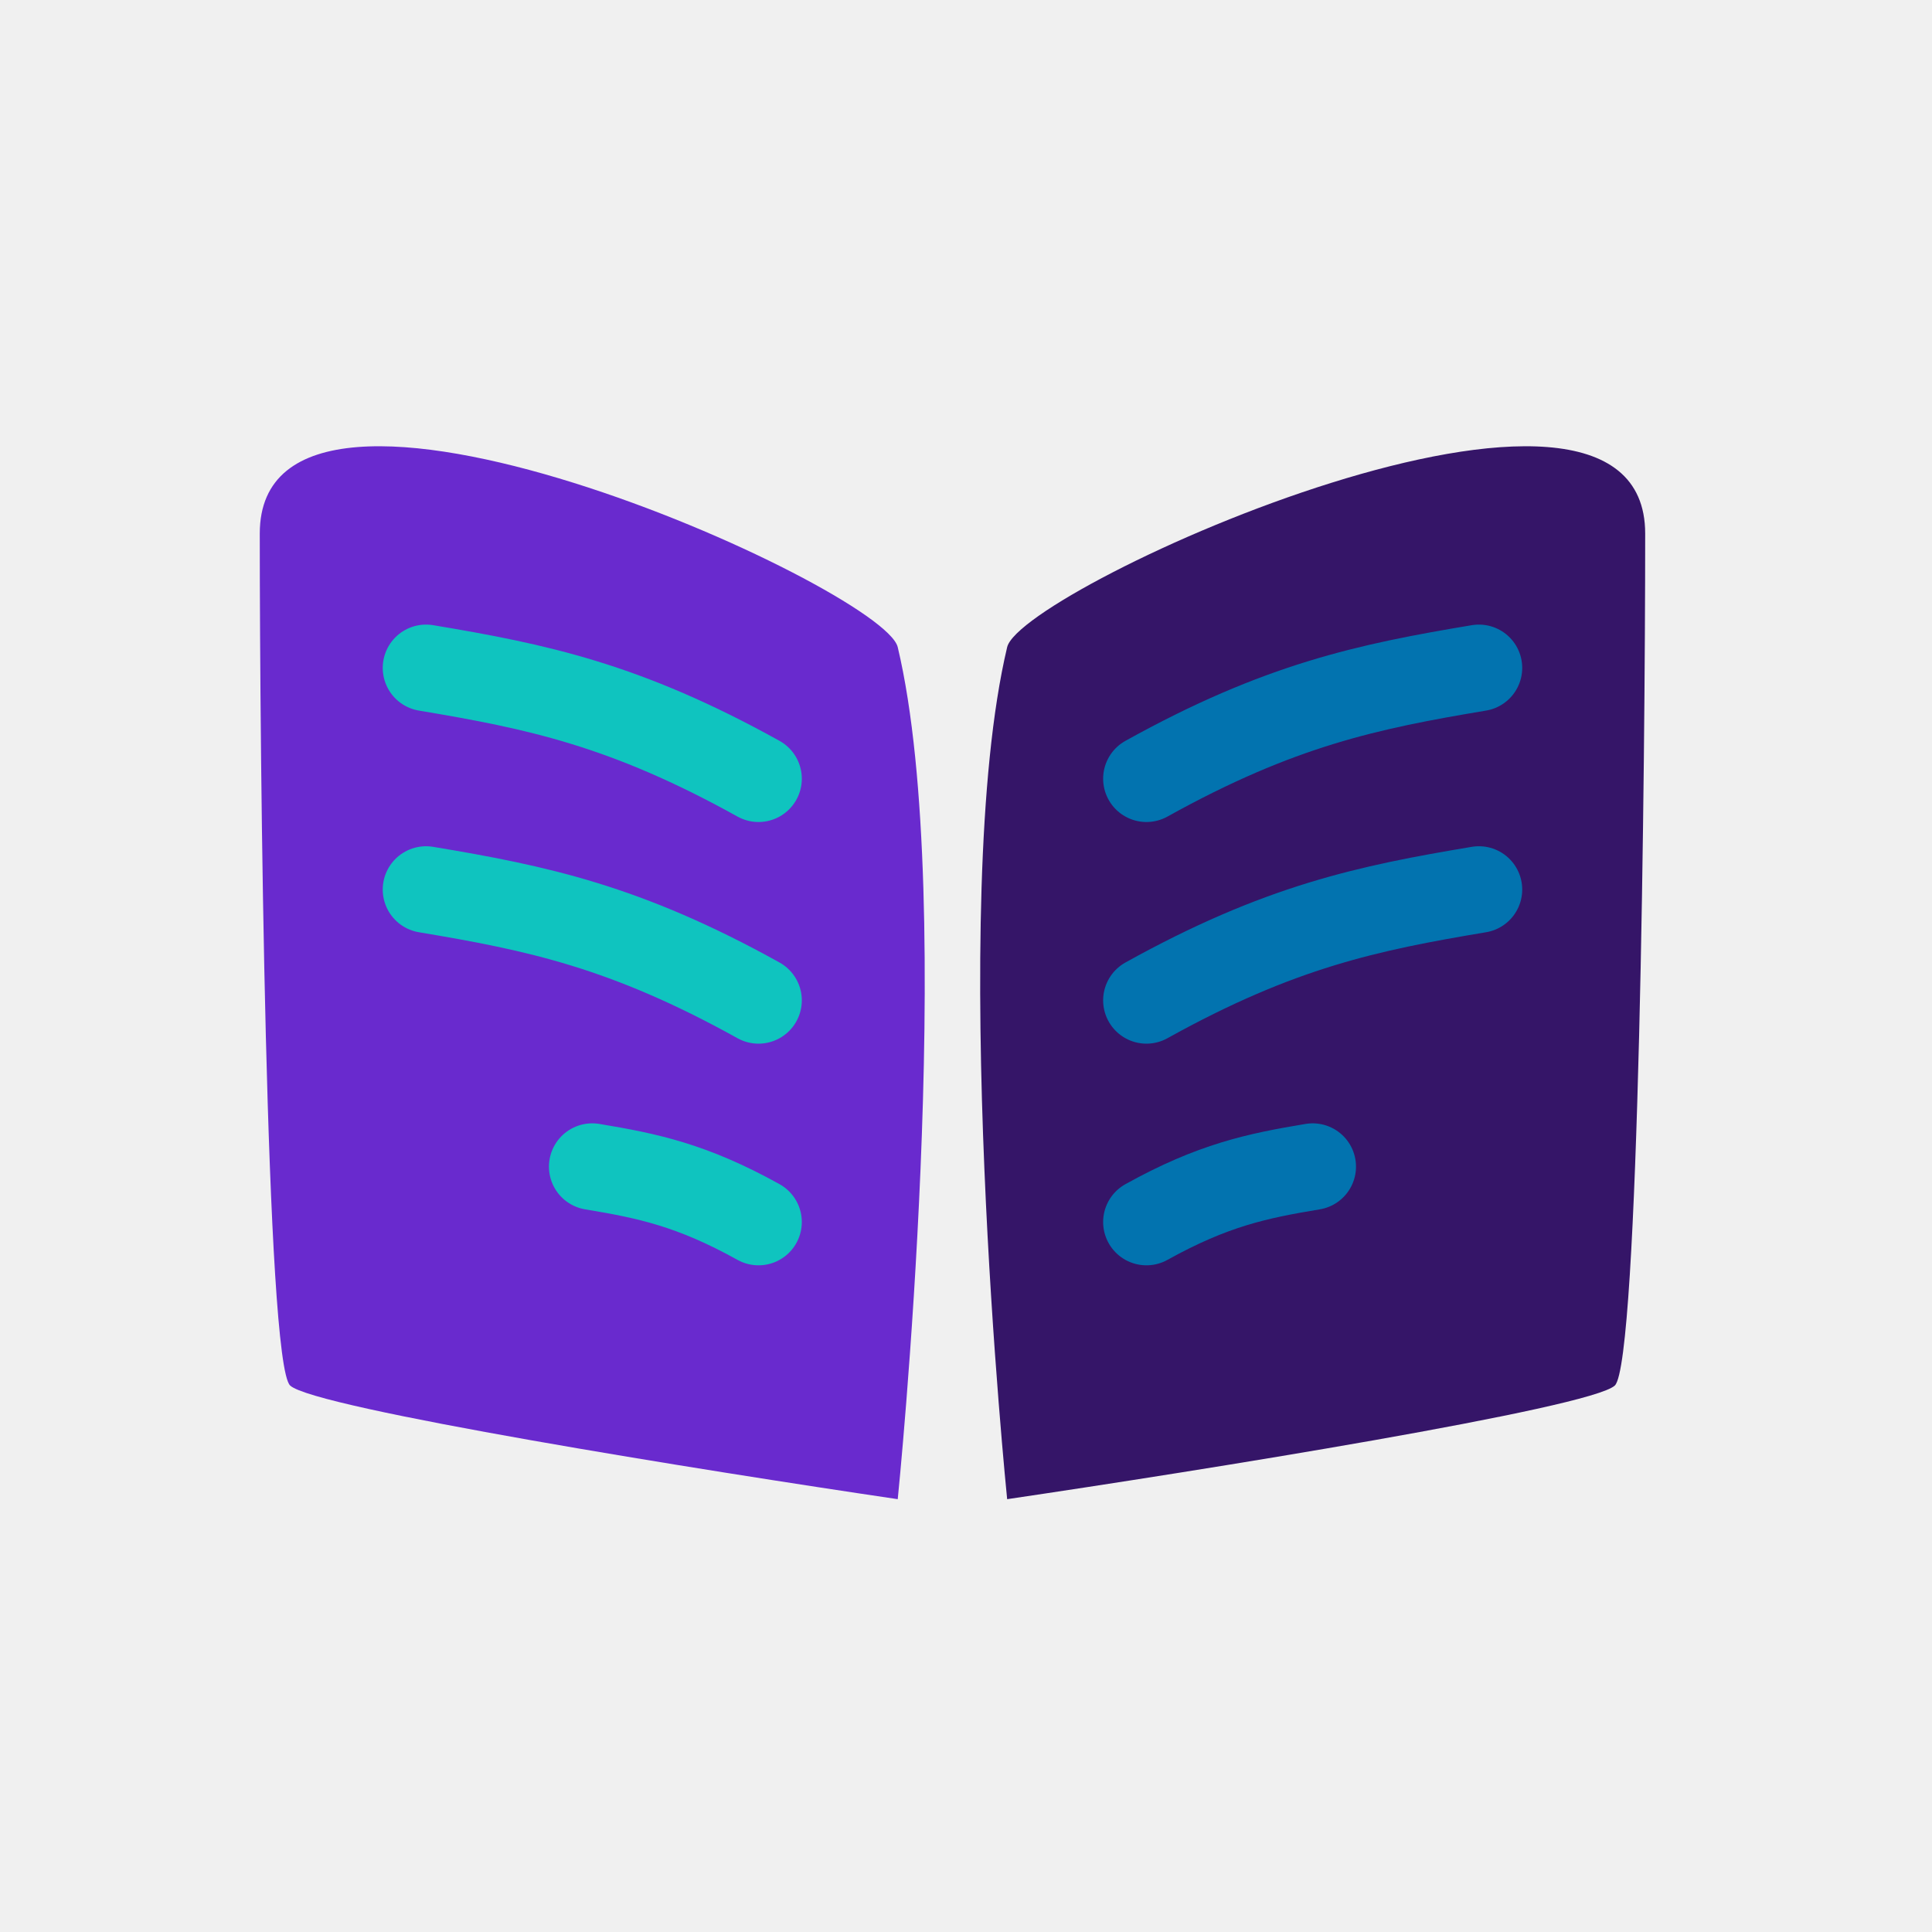
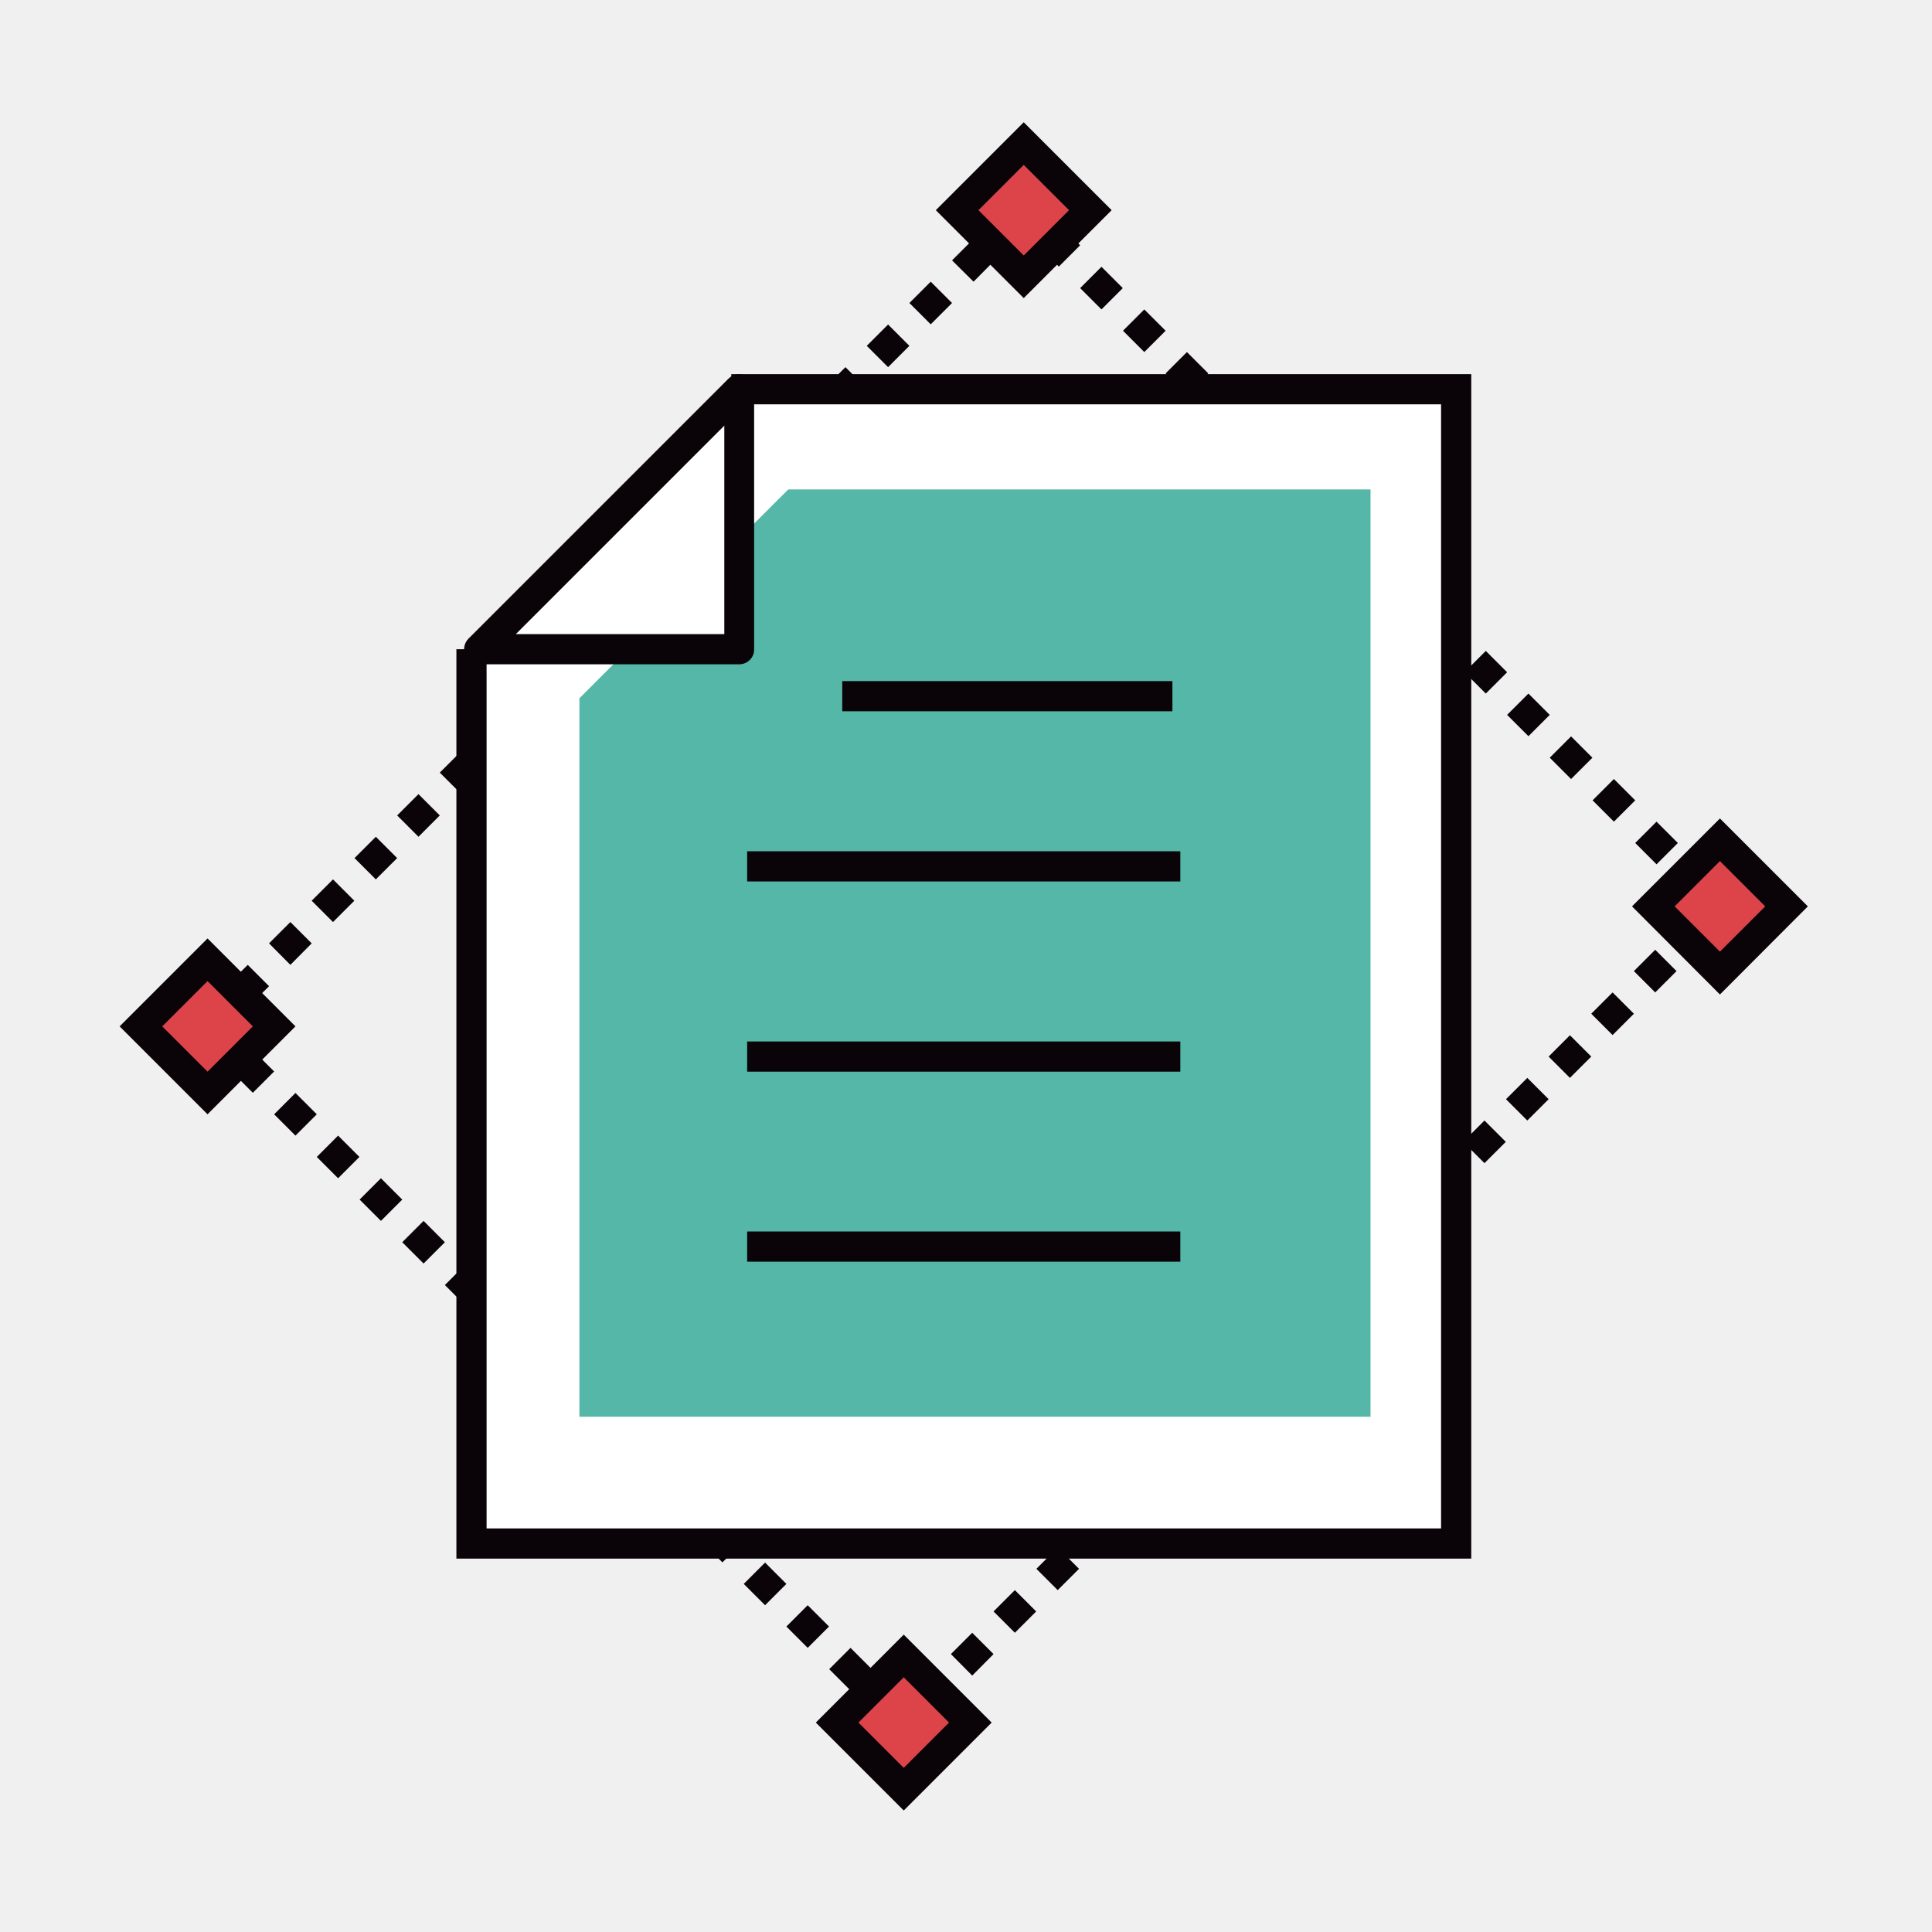
- <svg xmlns="http://www.w3.org/2000/svg" width="33" height="33" viewBox="0 0 33 33" fill="none">
-   <path d="M28.101 9.114C28.101 5.233 17.446 10.034 17.203 11.054C16.166 15.419 17.203 25.607 17.203 25.607C20.49 25.122 27.167 24.054 27.582 23.666C27.997 23.278 28.101 12.995 28.101 9.114Z" fill="#351568" />
-   <path d="M19.582 13.301C21.854 12.039 23.368 11.724 25.261 11.408" stroke="#0273AF" stroke-width="1.479" stroke-linecap="round" />
-   <path d="M19.582 17.087C21.854 15.825 23.368 15.51 25.261 15.194" stroke="#0273AF" stroke-width="1.479" stroke-linecap="round" />
-   <path d="M19.582 20.873C20.718 20.242 21.475 20.084 22.422 19.927" stroke="#0273AF" stroke-width="1.479" stroke-linecap="round" />
-   <path d="M4.437 9.114C4.437 5.233 15.092 10.034 15.334 11.054C16.372 15.419 15.334 25.607 15.334 25.607C12.048 25.122 5.371 24.054 4.956 23.666C4.541 23.278 4.437 12.995 4.437 9.114Z" fill="#692ACE" />
-   <path d="M12.956 13.301C10.684 12.039 9.17 11.724 7.277 11.408" stroke="#0FC4BF" stroke-width="1.479" stroke-linecap="round" />
-   <path d="M12.956 17.087C10.684 15.825 9.17 15.51 7.277 15.194" stroke="#0FC4BF" stroke-width="1.479" stroke-linecap="round" />
-   <path d="M12.956 20.873C11.82 20.242 11.063 20.084 10.116 19.927" stroke="#0FC4BF" stroke-width="1.479" stroke-linecap="round" />
+ <svg xmlns="http://www.w3.org/2000/svg" width="800px" height="800px" viewBox="0 0 1024 1024" class="icon" version="1.1">
+   <path d="M473.4 918.6l-11.3-11.3 11.3-11.3 11.3 11.3-11.3 11.3z m19.3-7.9l-11.3-11.3 11.3-11.3 11.3 11.3-11.3 11.3zM450.8 896l-11.3-11.3 11.3-11.3 11.3 11.3-11.3 11.3z m64.5-7.9L504 876.7l11.3-11.3 11.3 11.3-11.3 11.4z m-87.2-14.7l-11.3-11.3 11.3-11.3 11.3 11.3-11.3 11.3z m109.8-8l-11.3-11.3 11.3-11.3 11.3 11.3-11.3 11.3z m-132.4-14.6l-11.3-11.3 11.3-11.3 11.3 11.3-11.3 11.3z m155.1-8l-11.3-11.3 11.3-11.3 11.3 11.3-11.3 11.3z m-177.7-14.7l-11.3-11.3 11.3-11.3 11.3 11.3-11.3 11.3z m200.3-7.9l-11.3-11.3 11.3-11.3 11.3 11.3-11.3 11.3z m-222.9-14.7L349 794.2l11.3-11.3 11.3 11.3-11.3 11.3z m245.5-8l-11.3-11.3 11.3-11.3 11.3 11.3-11.3 11.3z m-268.2-14.6l-11.3-11.3 11.3-11.3 11.3 11.3-11.3 11.3z m290.8-8l-11.3-11.3 11.3-11.3 11.3 11.3-11.3 11.3zM315 760.3L303.7 749l11.3-11.3 11.3 11.3-11.3 11.3z m336.1-8L639.8 741l11.3-11.3 11.3 11.3-11.3 11.3z m-358.7-14.7l-11.3-11.3 11.3-11.3 11.3 11.3-11.3 11.3z m381.3-7.9l-11.3-11.3 11.3-11.3 11.3 11.3-11.3 11.3z m-404-14.7l-11.3-11.3 11.3-11.3 11.3 11.3-11.3 11.3z m426.6-8L685 695.7l11.3-11.3 11.3 11.3-11.3 11.3z m-449.2-14.6l-11.3-11.3 11.3-11.3 11.3 11.3-11.3 11.3z m471.8-8l-11.3-11.3 11.3-11.3 11.3 11.3-11.3 11.3z m-494.4-14.7l-11.3-11.3 11.3-11.3 11.3 11.3-11.3 11.3z m517.1-7.9l-11.3-11.3 11.3-11.3 11.3 11.3-11.3 11.3z m-539.7-14.7l-11.3-11.3 11.3-11.3 11.3 11.3-11.3 11.3z m562.3-7.9l-11.3-11.3 11.3-11.3 11.3 11.3-11.3 11.3z m-585-14.7l-11.3-11.3 11.3-11.3 11.3 11.3-11.3 11.3z m607.6-8l-11.3-11.3 11.3-11.3 11.3 11.3-11.3 11.3z m-630.2-14.6l-11.3-11.3 11.3-11.3 11.3 11.3-11.3 11.3z m652.9-8l-11.3-11.3 11.3-11.3 11.3 11.3-11.3 11.3zM134 579.2l-11.3-11.3 11.3-11.3 11.3 11.3-11.3 11.3z m698.1-7.9L820.8 560l11.3-11.3 11.3 11.3-11.3 11.3z m-720.7-14.7L98.7 544l10-10 5.7 5.7 1.3-1.3 7 7-11.3 11.2z m743.3-8l-11.3-11.3 11.3-11.3 11.3 11.3-11.3 11.3zM131.3 534L120 522.7l11.3-11.3 11.3 11.3-11.3 11.3z m746-8L866 514.7l11.3-11.3 11.3 11.3-11.3 11.3z m-723.4-14.6L142.6 500l11.3-11.3 11.3 11.3-11.3 11.4z m746.1-8l-11.3-11.3 11.3-11.3 11.3 11.3-11.3 11.3z m-723.5-14.7l-11.3-11.3 11.3-11.3 11.3 11.3-11.3 11.3z m724.1-7.9l-11.3-11.3 11.3-11.3 11.3 11.3-11.3 11.3z m-701.4-14.7l-11.3-11.3 11.3-11.3 11.3 11.3-11.3 11.3z m678.8-8l-11.3-11.3 11.3-11.3 11.3 11.3-11.3 11.3z m-656.2-14.6l-11.3-11.3 11.3-11.3 11.3 11.3-11.3 11.3z m633.6-8l-11.3-11.3 11.3-11.3 11.3 11.3-11.3 11.3z m-611-14.7l-11.3-11.3 11.3-11.3 11.3 11.3-11.3 11.3z m588.3-7.9l-11.3-11.3 11.3-11.3 11.3 11.3-11.3 11.3z m-565.6-14.7l-11.3-11.3 11.3-11.3 11.3 11.3-11.3 11.3z m543-8l-11.3-11.3 11.3-11.3 11.3 11.3-11.3 11.3z m-520.4-14.6l-11.3-11.3 11.3-11.3 11.3 11.3-11.3 11.3z m497.8-8l-11.3-11.3 11.3-11.3 11.3 11.3-11.3 11.3zM312.3 353L301 341.6l11.3-11.3 11.3 11.3-11.3 11.4z m452.6-8l-11.3-11.3 11.3-11.3 11.3 11.3-11.3 11.3z m-430-14.7L323.6 319l11.3-11.3 11.3 11.3-11.3 11.3z m407.3-7.9l-11.3-11.3 11.3-11.3 11.3 11.3-11.3 11.3z m-384.6-14.7l-11.3-11.3 11.3-11.3 11.3 11.3-11.3 11.3z m362-8l-11.3-11.3 11.3-11.3 11.3 11.3-11.3 11.3z m-339.4-14.6l-11.3-11.3 11.3-11.3 11.3 11.3-11.3 11.3z m316.8-8l-11.3-11.3 11.3-11.3 11.3 11.3-11.3 11.3z m-294.2-14.6l-11.3-11.3 11.3-11.3 11.3 11.3-11.3 11.3z m271.5-8L663 243.2l11.3-11.3 11.3 11.3-11.3 11.3z m-248.9-14.7l-11.3-11.3 11.3-11.3 11.3 11.3-11.3 11.3z m226.3-7.9l-11.3-11.3 11.3-11.3 11.3 11.3-11.3 11.3z m-203.6-14.7l-11.3-11.3 11.3-11.3 11.3 11.3-11.3 11.3z m181-8l-11.3-11.3 11.3-11.3 11.3 11.3-11.3 11.3z m-158.4-14.6l-11.3-11.3 11.3-11.3 11.3 11.3-11.3 11.3z m135.8-8l-11.3-11.3 11.3-11.3 11.3 11.3-11.3 11.3z m-113.2-14.7L482 160.6l11.3-11.3 11.3 11.3-11.3 11.3z m90.5-7.9l-11.3-11.3 11.3-11.3 11.3 11.3-11.3 11.3zM516 149.3L504.6 138l11.3-11.3 11.3 11.3-11.2 11.3z m45.2-8L549.9 130l11.3-11.3 11.3 11.3-11.3 11.3z m-22.6-14.6l-11.3-11.3 15.3-15.3 7.3 7.3-5.7 5.7 4 4-9.6 9.6z" fill="#0A0408" />
+   <path d="M387.6 206.3h384.2v611.8H249.9v-474" fill="#FFFFFF" />
+   <path d="M779.8 826.1H241.9v-482h16v466h505.9V214.3H387.6v-16h392.2z" fill="#0A0408" />
+   <path d="M417.8 259.4h308.6v491.5H307.1V370.1" fill="#55B7A8" />
+   <path d="M391.8 206.3v137.8H254z" fill="#FFFFFF" />
+   <path d="M391.8 352.1H254c-3.2 0-6.2-1.9-7.4-4.9s-0.6-6.4 1.7-8.7l137.8-137.8c2.3-2.3 5.7-3 8.7-1.7 3 1.2 4.9 4.2 4.9 7.4v137.8c0.1 4.3-3.5 7.9-7.9 7.9z m-118.4-16h110.5V225.6L273.4 336.1zM446.4 361h175v16h-175zM396 451.2h229.6v16H396zM396 552h229.6v16H396zM396 652.7h229.6v16H396z" fill="#0A0408" />
+   <path d="M542.581 76.06l35.355 35.355-35.355 35.355-35.355-35.355z" fill="#DC444A" />
+   <path d="M542.6 158L496 111.4l46.6-46.6 46.6 46.6-46.6 46.6z m-24-46.6l24 24 24-24-24-24-24 24z" fill="#0A0408" />
+   <path d="M911.621 445.039l35.355 35.355-35.355 35.355-35.355-35.355z" fill="#DC444A" />
+   <path d="M911.6 527.1L865 480.4l46.6-46.6 46.6 46.6-46.6 46.7z m-24-46.7l24 24 24-24-24-24-24 24z" fill="#0A0408" />
+   <path d="M109.97 508.62l35.356 35.356-35.355 35.355-35.355-35.355z" fill="#DC444A" />
+   <path d="M110 590.6L63.4 544l46.6-46.6 46.6 46.6-46.6 46.6zM86 544l24 24 24-24-24-24-24 24z" fill="#0A0408" />
+   <path d="M479.081 877.67l35.355 35.355-35.355 35.355-35.355-35.355z" fill="#DC444A" />
+   <path d="M479 959.6L432.4 913l46.6-46.6 46.6 46.6-46.6 46.6zM455 913l24 24 24-24-24-24-24 24z" fill="#0A0408" />
</svg>
